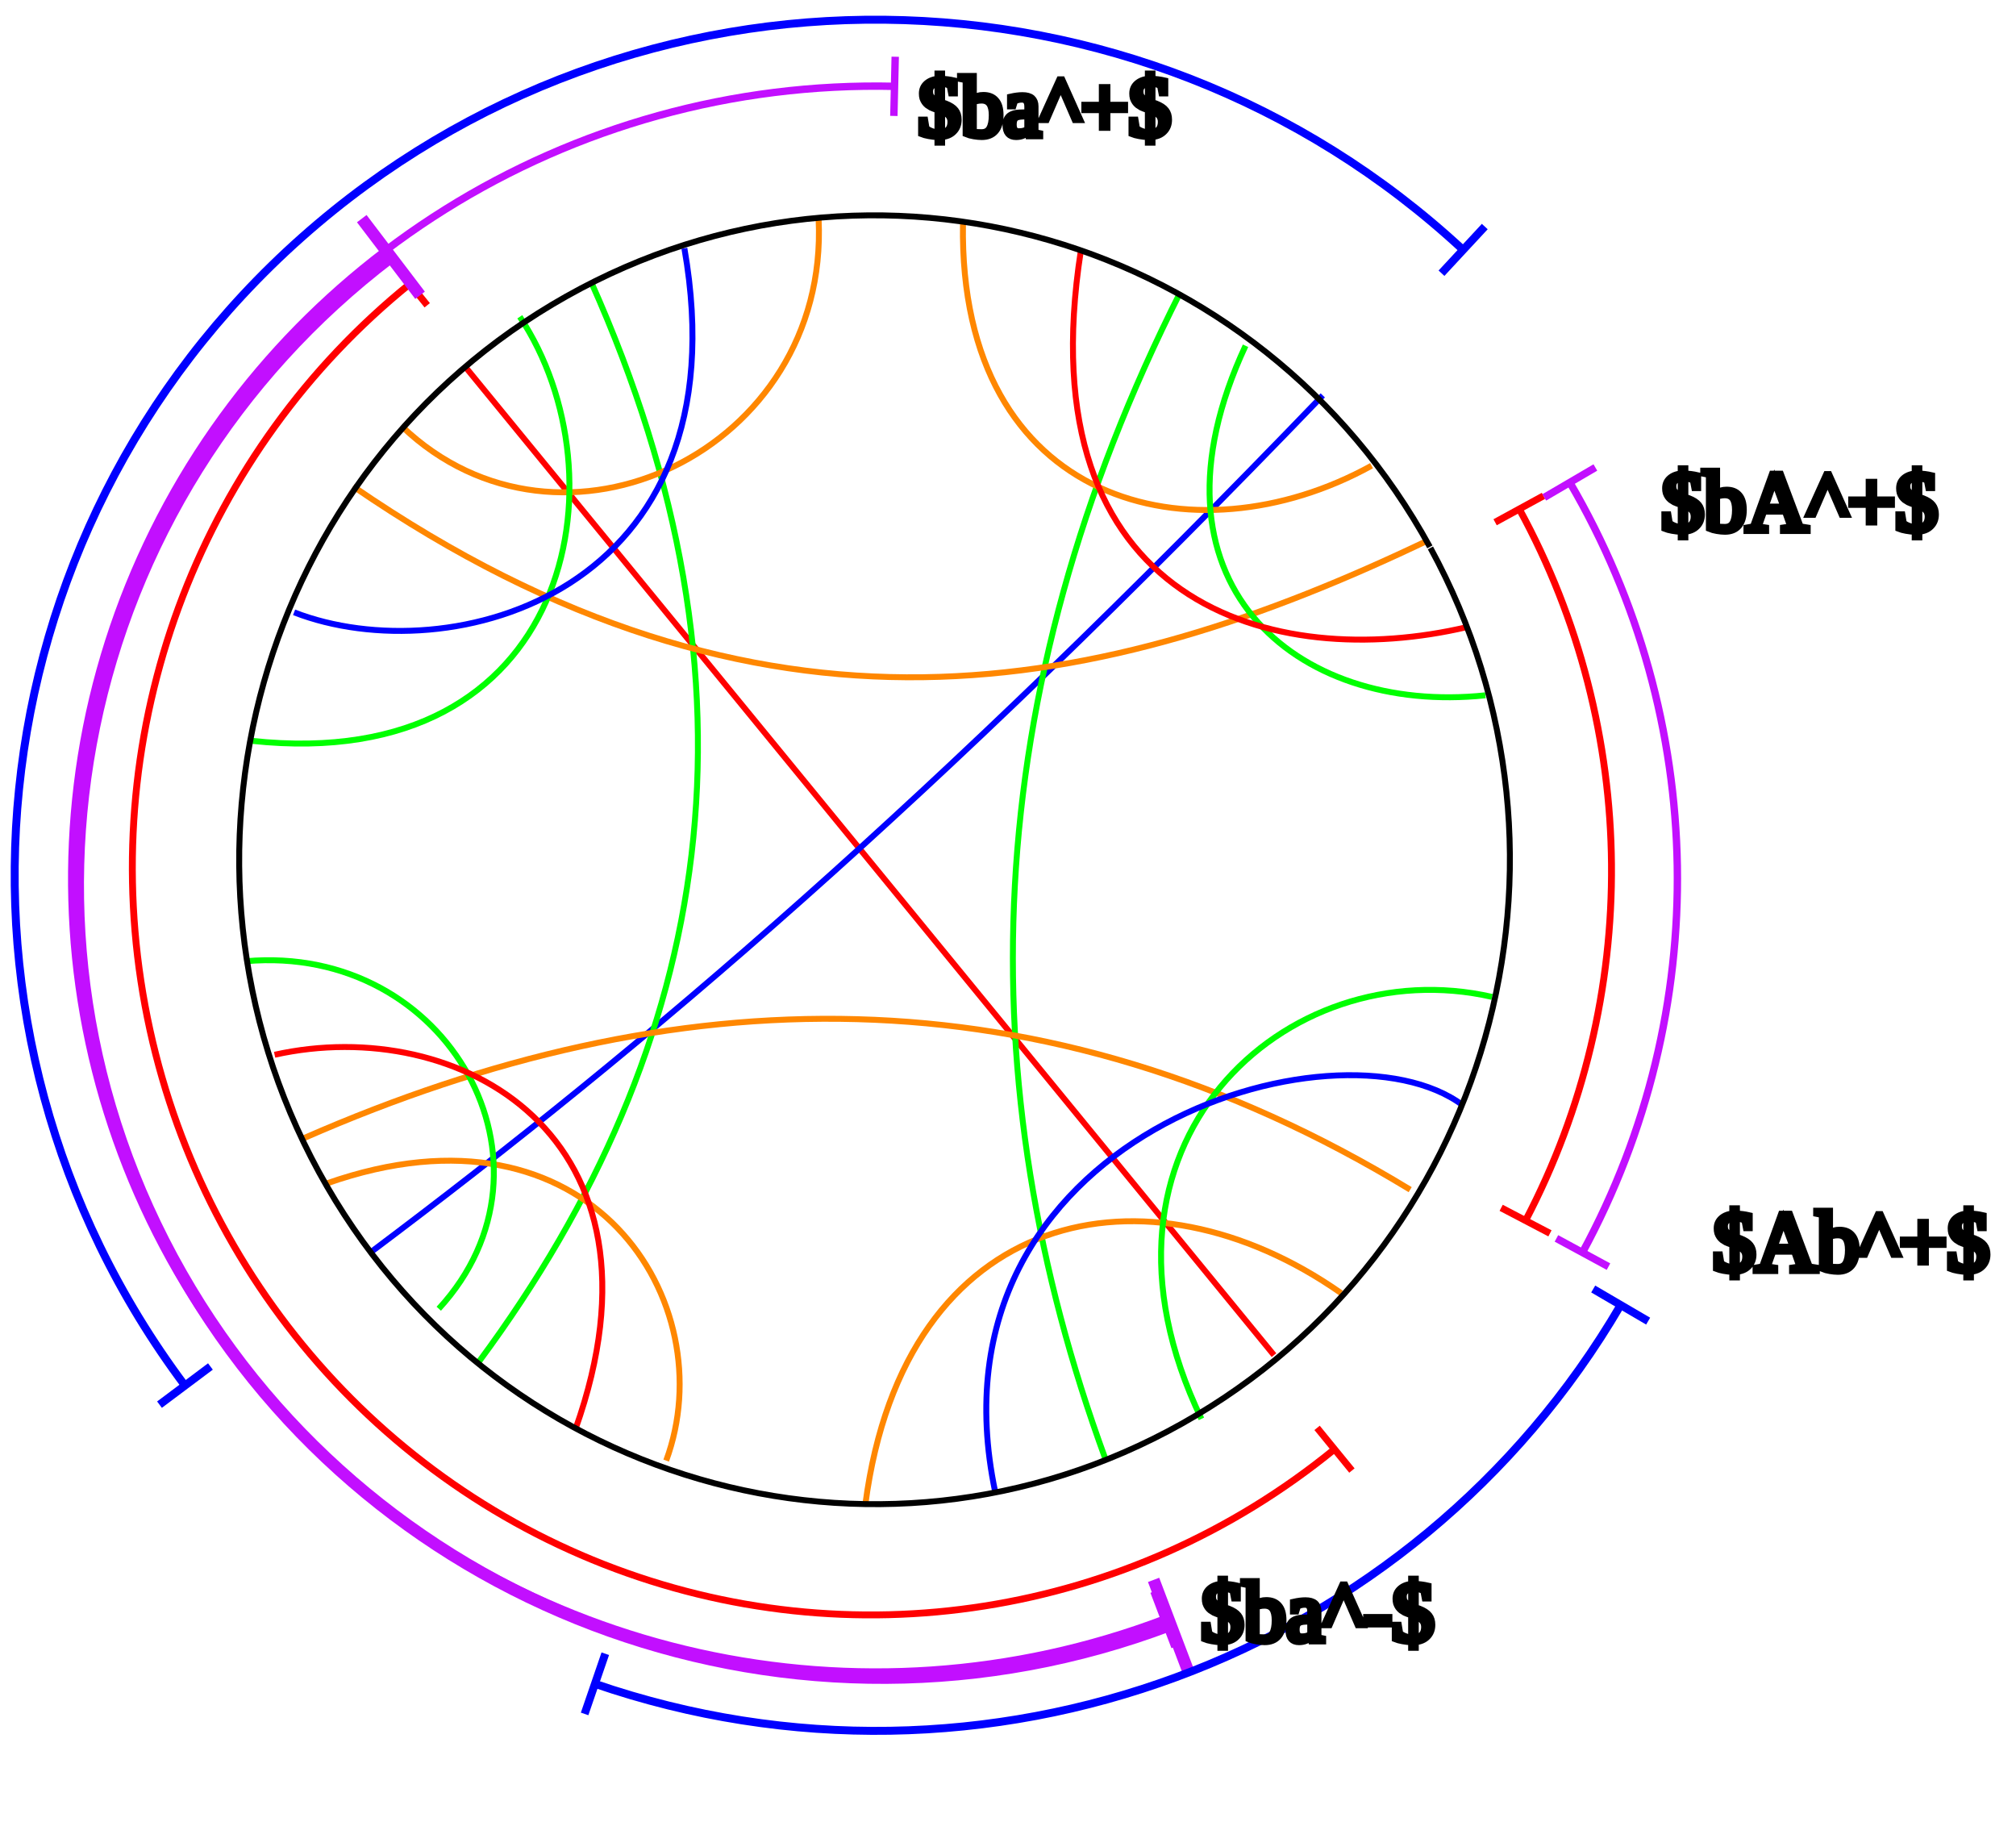
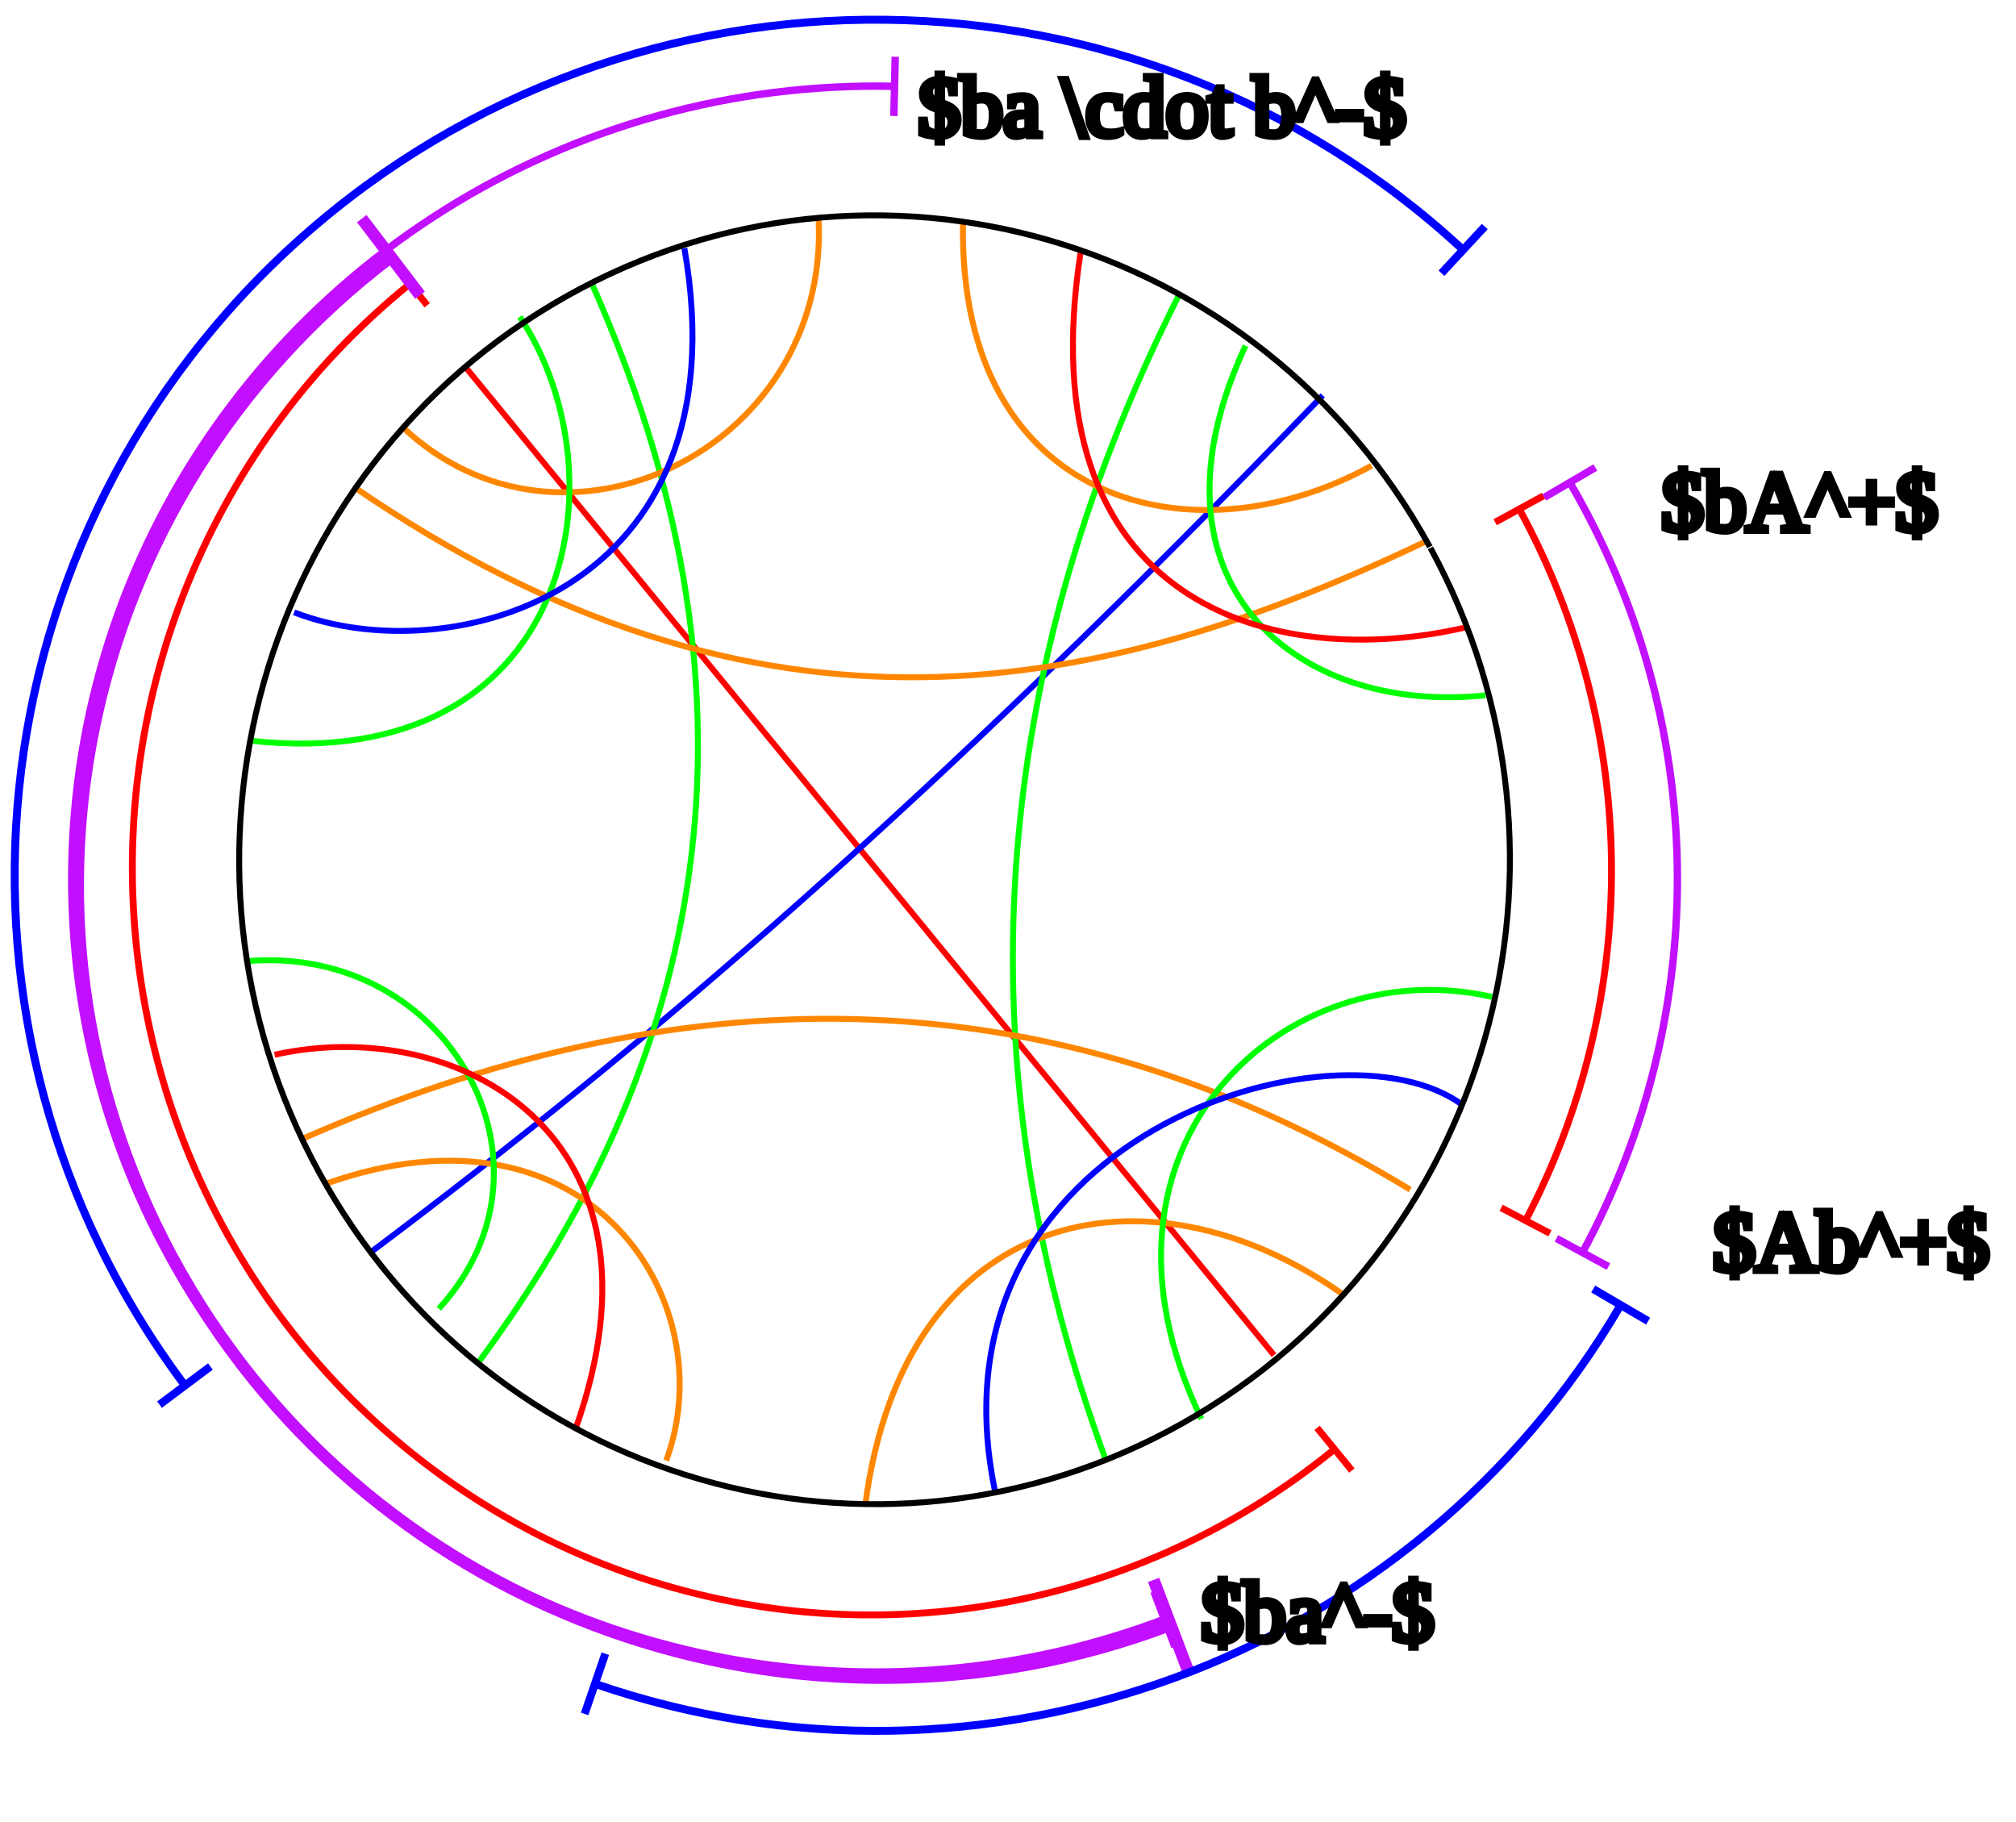
<svg xmlns="http://www.w3.org/2000/svg" width="167.501mm" height="151.338mm" viewBox="0 0 167.501 151.338" version="1.1" id="svg1">
  <defs id="defs1">
    <marker style="overflow:visible" id="Stop-06-7-3-2-3-2-5" refX="0" refY="0" orient="auto" markerWidth="1" markerHeight="1" viewBox="0 0 1 1" preserveAspectRatio="xMidYMid">
      <path style="fill:none;stroke:context-stroke;stroke-width:1" d="M 0,4 V -4" id="path23-01-1-2-0-9-2-20" />
    </marker>
    <marker style="overflow:visible" id="marker1-7-4-2-3-9-4" refX="0" refY="0" orient="auto" markerWidth="1" markerHeight="1" viewBox="0 0 1 1" preserveAspectRatio="xMidYMid">
      <path style="fill:none;stroke:context-stroke;stroke-width:1" d="M 0,4 V -4" id="path1-10-4-3-2-2-4-0" />
    </marker>
    <marker style="overflow:visible" id="Stop-9-5-7-9-6-8-0" refX="0" refY="0" orient="auto" markerWidth="1" markerHeight="1" viewBox="0 0 1 1" preserveAspectRatio="xMidYMid">
      <path style="fill:none;stroke:context-stroke;stroke-width:1" d="M 0,4 V -4" id="path23-2-7-8-8-9-9-3" />
    </marker>
    <marker style="overflow:visible" id="marker1-8-7-9-0-4-5-2" refX="0" refY="0" orient="auto" markerWidth="1" markerHeight="1" viewBox="0 0 1 1" preserveAspectRatio="xMidYMid">
      <path style="fill:none;stroke:context-stroke;stroke-width:1" d="M 0,4 V -4" id="path1-17-9-7-2-7-7-2" />
    </marker>
    <marker style="overflow:visible" id="Stop-5-8-1-4-7-1-0" refX="0" refY="0" orient="auto" markerWidth="1" markerHeight="1" viewBox="0 0 1 1" preserveAspectRatio="xMidYMid">
      <path style="fill:none;stroke:context-stroke;stroke-width:1" d="M 0,4 V -4" id="path23-0-94-4-1-2-7-1-5" />
    </marker>
    <marker style="overflow:visible" id="marker1-4-2-9-9-5-0-10" refX="0" refY="0" orient="auto" markerWidth="1" markerHeight="1" viewBox="0 0 1 1" preserveAspectRatio="xMidYMid">
      <path style="fill:none;stroke:context-stroke;stroke-width:1" d="M 0,4 V -4" id="path1-1-3-7-0-0-3-7" />
    </marker>
    <marker style="overflow:visible" id="Stop-5-90-7-4-6-8-2-1-0" refX="0" refY="0" orient="auto" markerWidth="1" markerHeight="1" viewBox="0 0 1 1" preserveAspectRatio="xMidYMid">
      <path style="fill:none;stroke:context-stroke;stroke-width:1" d="M 0,4 V -4" id="path23-0-4-9-2-3-2-4-1-1" />
    </marker>
    <marker style="overflow:visible" id="marker1-4-6-5-8-4-6-7-0-4" refX="0" refY="0" orient="auto" markerWidth="1" markerHeight="1" viewBox="0 0 1 1" preserveAspectRatio="xMidYMid">
      <path style="fill:none;stroke:context-stroke;stroke-width:1" d="M 0,4 V -4" id="path1-1-1-7-2-7-0-6-7-5" />
    </marker>
    <marker style="overflow:visible" id="Stop-5-90-7-4-6-8-2-1-4-4" refX="0" refY="0" orient="auto" markerWidth="1" markerHeight="1" viewBox="0 0 1 1" preserveAspectRatio="xMidYMid">
      <path style="fill:none;stroke:context-stroke;stroke-width:1" d="M 0,4 V -4" id="path23-0-4-9-2-3-2-4-1-9-8" />
    </marker>
    <marker style="overflow:visible" id="marker1-4-6-5-8-4-6-7-0-5-5" refX="0" refY="0" orient="auto" markerWidth="1" markerHeight="1" viewBox="0 0 1 1" preserveAspectRatio="xMidYMid">
      <path style="fill:none;stroke:context-stroke;stroke-width:1" d="M 0,4 V -4" id="path1-1-1-7-2-7-0-6-7-4-7" />
    </marker>
    <marker style="overflow:visible" id="Stop-5-90-0-7-3-6-0-0-62" refX="0" refY="0" orient="auto" markerWidth="1" markerHeight="1" viewBox="0 0 1 1" preserveAspectRatio="xMidYMid">
      <path style="fill:none;stroke:context-stroke;stroke-width:1" d="M 0,4 V -4" id="path23-0-4-3-5-1-0-4-0-8" />
    </marker>
    <marker style="overflow:visible" id="marker1-4-6-6-4-9-3-0-9-2" refX="0" refY="0" orient="auto" markerWidth="1" markerHeight="1" viewBox="0 0 1 1" preserveAspectRatio="xMidYMid">
      <path style="fill:none;stroke:context-stroke;stroke-width:1" d="M 0,4 V -4" id="path1-1-1-9-3-3-5-9-1-9" />
    </marker>
    <marker style="overflow:visible" id="Stop-5-9-6-0-0-6-8-9" refX="0" refY="0" orient="auto" markerWidth="1" markerHeight="1" viewBox="0 0 1 1" preserveAspectRatio="xMidYMid">
      <path style="fill:none;stroke:context-stroke;stroke-width:1" d="M 0,4 V -4" id="path23-0-5-5-5-5-3-0-9" />
    </marker>
    <marker style="overflow:visible" id="marker1-4-5-4-3-9-1-6-0" refX="0" refY="0" orient="auto" markerWidth="1" markerHeight="1" viewBox="0 0 1 1" preserveAspectRatio="xMidYMid">
      <path style="fill:none;stroke:context-stroke;stroke-width:1" d="M 0,4 V -4" id="path1-1-4-1-7-9-7-6-4" />
    </marker>
  </defs>
  <g id="layer1" transform="translate(-28.64738,-11.30911)">
    <path style="fill:#ff0000;stroke:#ff0000;stroke-width:0.493;stroke-dasharray:none" d="M 67.277,41.749 134.497,123.88" id="path2-7-8-3-2-0-7-4" />
    <path style="fill:none;stroke:#0000ff;stroke-width:0.493;stroke-dasharray:none;stroke-opacity:1" d="M 59.508,115.289 C 82.336,98.157 106.006,77.998 138.551,44.154" id="path3-6-2-6-2-8-9-8" />
    <path style="fill:none;stroke:#00ff00;stroke-width:0.493;stroke-dasharray:none;stroke-opacity:1" d="m 77.749,34.704 c 15.094,33.742 10.279,63.276 -9.289,89.691" id="path4-0-9-6-6-9-3-1" />
    <path style="fill:none;stroke:#00ff00;stroke-width:0.493;stroke-dasharray:none;stroke-opacity:1" d="m 126.728,35.563 c -16.919,33.5 -17.692,65.697 -6.249,96.908" id="path5-7-7-2-6-8-1-6" />
    <path style="fill:none;stroke:#ff8700;stroke-width:0.493;stroke-dasharray:none;stroke-opacity:1" d="m 57.988,51.714 c 34.093,23.42 62.391,17.363 89.345,4.467" id="path6-5-6-2-9-3-4-1" />
    <path style="fill:none;stroke:#ff8700;stroke-width:0.493;stroke-dasharray:none;stroke-opacity:1" d="m 53.935,105.838 c 30.626,-13.406 61.252,-14.335 91.878,4.296" id="path7-3-2-7-9-8-4-15" />
    <path style="fill:none;stroke:#ff8700;stroke-width:0.493;stroke-dasharray:none;stroke-opacity:1" d="m 55.793,109.618 c 21.988,-7.739 33.032,9.942 28.205,23.024" id="path8-8-0-8-4-2-9-5" />
    <path style="fill:none;stroke:#ff8700;stroke-width:0.493;stroke-dasharray:none;stroke-opacity:1" d="m 62.042,46.732 c 13.197,12.615 35.505,1.99 34.623,-17.182" id="path9-5-9-5-8-7-0-2" />
    <path style="fill:none;stroke:#ff8700;stroke-width:0.493;stroke-dasharray:none;stroke-opacity:1" d="m 108.656,29.893 c -0.357,23.486 19.248,28.225 33.948,20.103" id="path10-3-3-6-3-9-2-1" />
    <path style="fill:none;stroke:#ff8700;stroke-width:0.493;stroke-dasharray:none;stroke-opacity:1" d="m 140.071,118.725 c -16.018,-11.221 -36.246,-7.289 -39.521,17.526" id="path11-7-9-8-8-7-1-0" />
    <path style="fill:none;stroke:#00ff00;stroke-width:0.493;stroke-dasharray:none;stroke-opacity:1" d="m 71.837,37.625 c 8.82,13.246 4.419,38.1 -22.294,35.224" id="path12-7-8-8-1-0-5-5" />
    <path style="fill:none;stroke:#00ff00;stroke-width:0.493;stroke-dasharray:none;stroke-opacity:1" d="m 132.133,40.031 c -9.14,19.622 4.16,30.695 19.93,29.038" id="path13-3-8-7-2-9-2-6" />
    <path style="fill:none;stroke:#00ff00;stroke-width:0.493;stroke-dasharray:none;stroke-opacity:1" d="M 128.468,129.174 C 117.486,106.34 135.561,90.216 152.62,94.123" id="path12-8-5-4-5-5-9-5-7" />
    <path style="fill:none;stroke:#00ff00;stroke-width:0.493;stroke-dasharray:none;stroke-opacity:1" d="m 65.103,120.026 c 10.982,-11.921 0.845,-30.367 -16.045,-28.866" id="path12-8-6-2-3-6-7-3-3-5" />
    <path style="fill:none;stroke:#ff0000;stroke-width:0.493;stroke-dasharray:none;stroke-opacity:1" d="m 118.452,32.127 c -4.634,29.609 16.16,35.019 32.09,31.272" id="path14-3-1-0-8-2-1-9" />
    <path style="fill:none;stroke:#ff0000;stroke-width:0.493;stroke-dasharray:none;stroke-opacity:1" d="m 76.46,130.029 c 8.688,-24.455 -9.742,-34.503 -24.996,-31.1" id="path13-5-8-9-2-9-8-3-7" />
    <path style="fill:none;stroke:#0000ff;stroke-width:0.493;stroke-dasharray:none;stroke-opacity:1" d="m 111.336,135.252 c -6.229,-29.648 28.504,-39.894 38.846,-32.131" id="path13-1-2-7-2-7-9-4-6" />
    <path style="fill:none;stroke:#0000ff;stroke-width:0.493;stroke-dasharray:none;stroke-opacity:1" d="m 85.51,31.935 c 5.047,28.788 -19.553,35.255 -32.428,30.241" id="path13-1-5-2-8-4-0-3-5-8" />
    <path style="fill:none;stroke:#000000;stroke-width:0.493;stroke-dasharray:none;stroke-opacity:1" id="path15-3-8-2-6-2-5-1" d="M 147.496,56.825 A 52.78,53.523 0 0 1 126.874,129.554 52.78,53.523 0 0 1 55.146,108.675 52.78,53.523 0 0 1 75.702,35.927 52.78,53.523 0 0 1 147.449,56.739" />
    <path style="fill:none;stroke:#ff0000;stroke-width:0.572;stroke-dasharray:none;stroke-opacity:1;marker-start:url(#Stop-06-7-3-2-3-2-5);marker-end:url(#marker1-7-4-2-3-9-4)" id="path15-9-5-2-1-3-1-3" d="m 154.878,53.596 a 61.353,62.073 0 0 1 0.522,59.107" />
    <path style="fill:none;stroke:#ff0000;stroke-width:0.572;stroke-dasharray:none;stroke-opacity:1;marker-start:url(#Stop-9-5-7-9-6-8-0);marker-end:url(#marker1-8-7-9-0-4-5-2)" id="path15-9-6-6-3-0-2-6-5" d="M 139.525,131.695 A 61.353,62.073 0 0 1 78.817,141.263 61.353,62.073 0 0 1 40.352,92.791 61.353,62.073 0 0 1 62.705,34.889" />
    <path style="fill:none;stroke:#0000ff;stroke-width:0.661;stroke-dasharray:none;stroke-opacity:1;marker-start:url(#Stop-5-8-1-4-7-1-0);marker-end:url(#marker1-4-2-9-9-5-0-10)" id="path15-9-0-1-0-9-6-1-0" d="M 44.015,126.408 A 71.525,71.047 0 0 1 53.713,31.033 71.525,71.047 0 0 1 150.213,32.067" />
    <path style="fill:none;stroke:#c20fff;stroke-width:0.615;stroke-dasharray:none;stroke-opacity:1;marker-start:url(#Stop-5-90-7-4-6-8-2-1-0);marker-end:url(#marker1-4-6-5-8-4-6-7-0-4)" id="path15-9-0-0-72-0-5-8-6-8-7" d="M 125.392,145.815 A 66.803,65.871 0 0 1 53.018,129.743 66.803,65.871 0 0 1 40.327,57.669 66.803,65.871 0 0 1 102.971,18.481" />
    <path style="fill:none;stroke:#c20fff;stroke-width:1;stroke-dasharray:none;stroke-opacity:1;marker-start:url(#Stop-5-90-7-4-6-8-2-1-4-4);marker-end:url(#marker1-4-6-5-8-4-6-7-0-5-5)" id="path15-9-0-0-72-0-5-8-6-8-2-1" d="M 125.913,146.29 A 66.803,65.871 0 0 1 43.7,117.089 66.803,65.871 0 0 1 61.127,32.655" />
    <path style="fill:none;stroke:#c20fff;stroke-width:0.615;stroke-dasharray:none;stroke-opacity:1;marker-start:url(#Stop-5-90-0-7-3-6-0-0-62);marker-end:url(#marker1-4-6-6-4-9-3-0-9-2)" id="path15-9-0-0-7-4-0-6-2-2-7" d="m 159.076,51.386 a 66.803,65.871 0 0 1 1.051,63.97" />
    <path style="fill:none;stroke:#0000ff;stroke-width:0.661;stroke-dasharray:none;stroke-opacity:1;marker-start:url(#Stop-5-9-6-0-0-6-8-9);marker-end:url(#marker1-4-5-4-3-9-1-6-0)" id="path15-9-0-9-6-9-4-2-6-1" d="M 163.303,119.721 A 71.525,71.047 0 0 1 78.079,151.184" />
    <text xml:space="preserve" style="font-size:7.056px;fill:#000000;stroke:#000000;stroke-width:0.6" x="104.933" y="22.578" id="text1-5-8-6-9-15-3">
-       <tspan id="tspan1-9-8-8-9-5-0" style="stroke-width:0.6" x="104.933" y="22.578">$ba^+$</tspan>
+       <tspan id="tspan1-9-8-8-9-5-0" style="stroke-width:0.6" x="104.933" y="22.578">$ba \cdot b^-$</tspan>
    </text>
    <text xml:space="preserve" style="font-size:7.056px;fill:#000000;stroke:#000000;stroke-width:0.6" x="128.44" y="147.61" id="text1-5-8-6-7-5">
      <tspan id="tspan1-9-8-8-7-0" style="stroke-width:0.6" x="128.44" y="147.61">$ba^-$</tspan>
    </text>
    <text xml:space="preserve" style="font-size:7.056px;fill:#000000;stroke:#000000;stroke-width:0.6" x="166.689" y="55.364" id="text1-6-8-0">
      <tspan id="tspan1-2-1-6" style="stroke-width:0.6" x="166.689" y="55.364">$bA^+$</tspan>
    </text>
    <text xml:space="preserve" style="font-size:7.056px;fill:#000000;stroke:#000000;stroke-width:0.6" x="170.972" y="116.841" id="text1-6-3-5-3">
      <tspan id="tspan1-2-9-3-9" style="stroke-width:0.6" x="170.972" y="116.841">$Ab^+$</tspan>
    </text>
  </g>
</svg>
